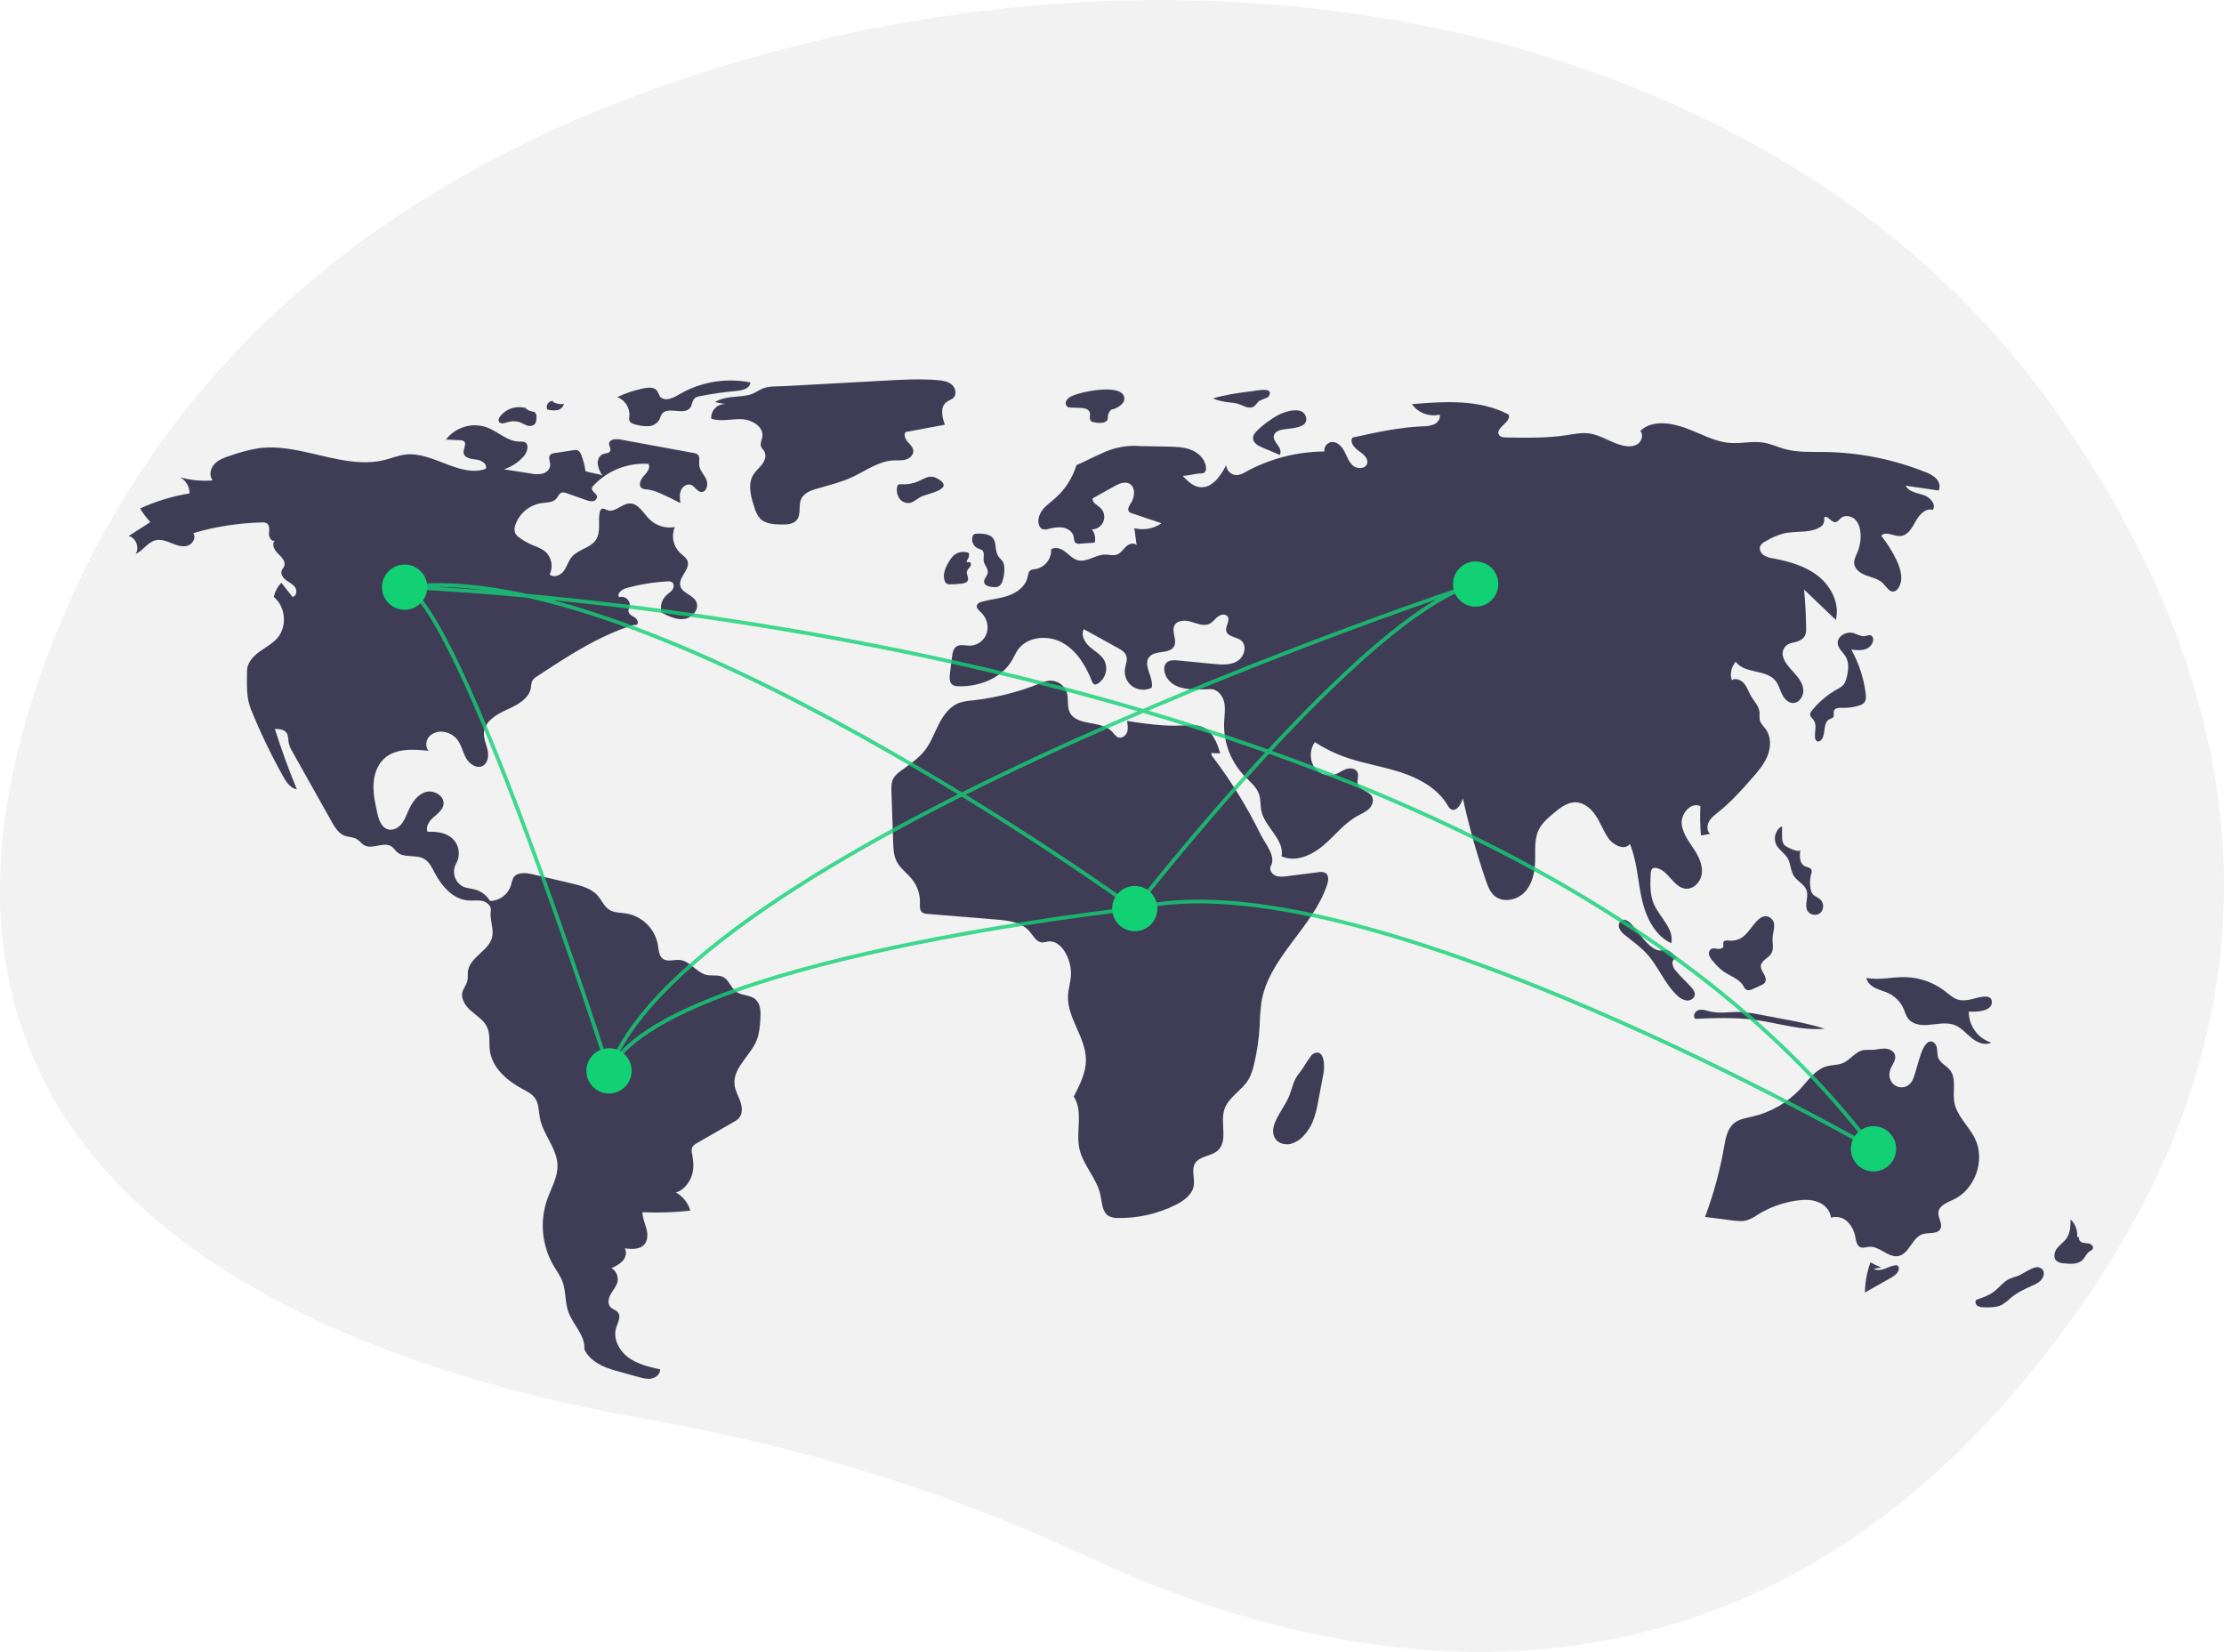
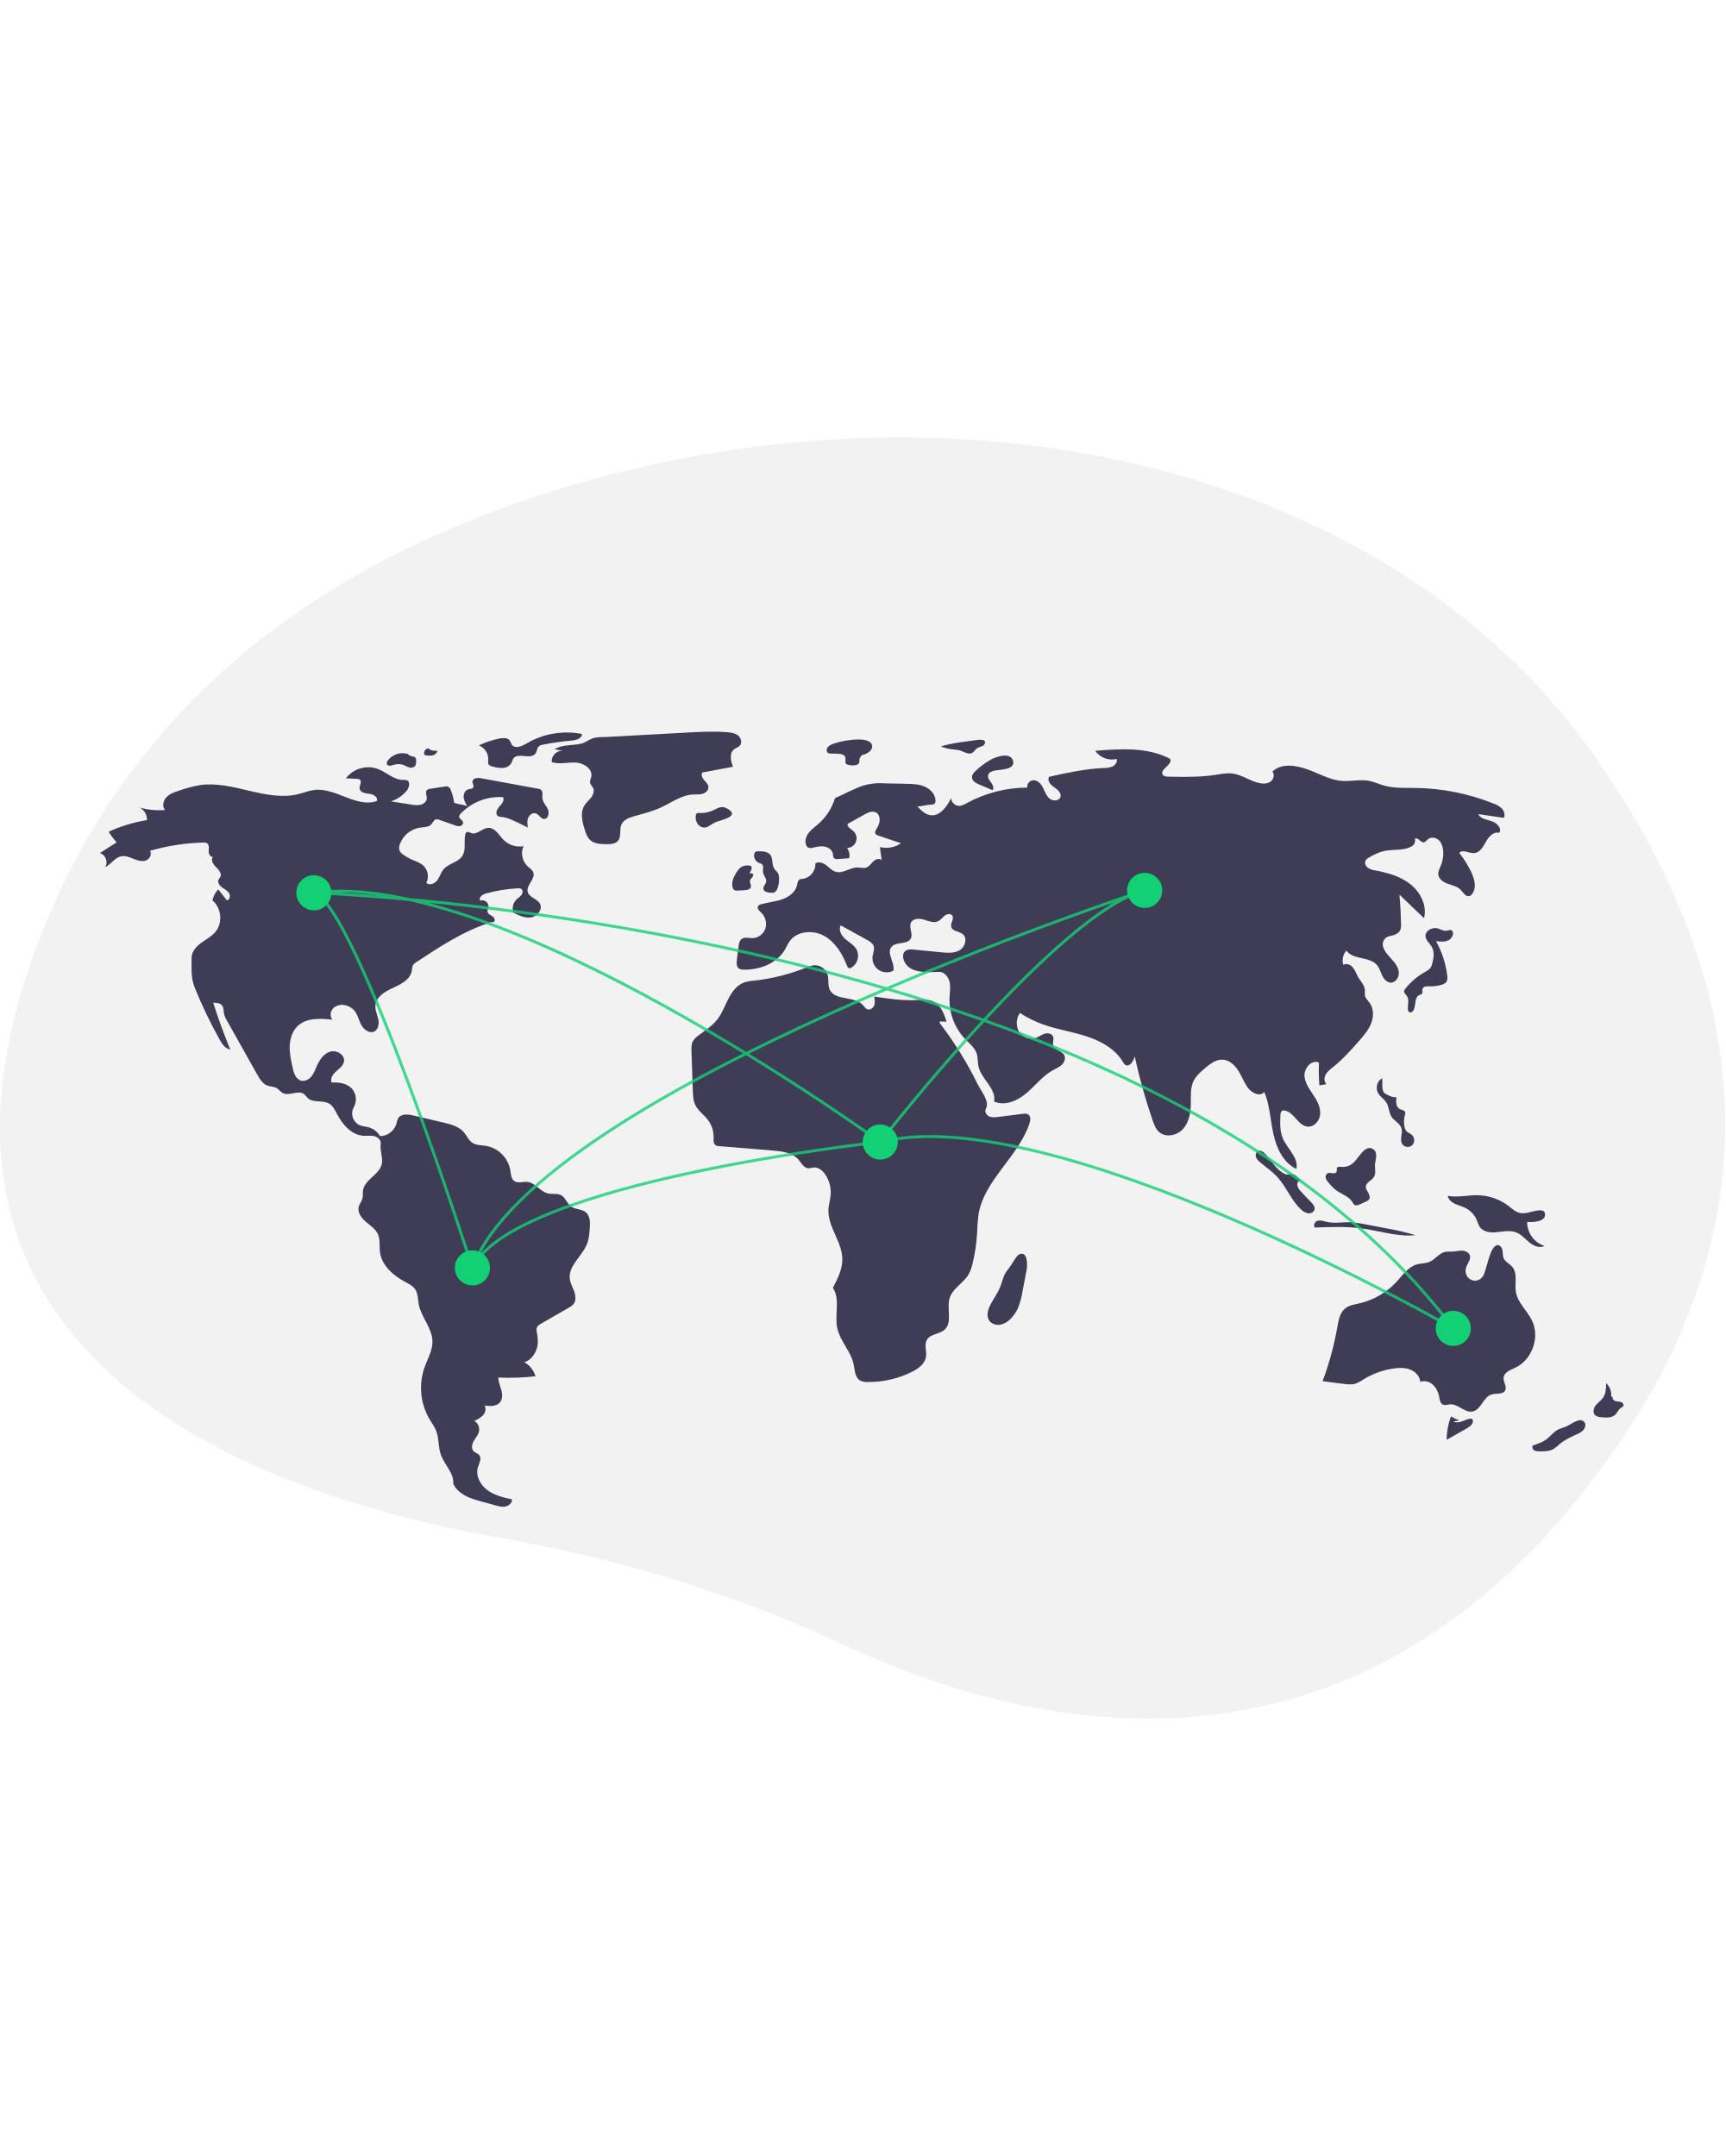
- <svg xmlns="http://www.w3.org/2000/svg" id="e37c00f5-ff96-45aa-87ea-1a24b78ba7bd" data-name="Layer 1" width="1176.606" height="873.979" viewBox="0 0 1176.606 873.979">
+ <svg xmlns="http://www.w3.org/2000/svg" id="e37c00f5-ff96-45aa-87ea-1a24b78ba7bd" data-name="Layer 1" width="240" height="300" viewBox="0 0 1176.606 873.979">
  <path d="M1095.664,225.463C962.121,39.632,680.019-35.748,402.58,45.439,255.907,88.36,114.487,174.358,44.402,340.88-80.881,638.554,182.167,733.624,354.172,763.924c83.172,14.651,161.507,39.263,233.089,72.771C716.045,896.979,944,950.398,1115.894,699.286,1240.482,517.28,1184.616,349.244,1095.664,225.463Z" transform="translate(-11.69692 -13.01074)" fill="#f2f2f2" />
  <path d="M321.429,262.228a34.385,34.385,0,0,0-2.248-8.605,3.895,3.895,0,0,0-1.98-2.439,4.08,4.08,0,0,0-1.965-.022l-10.087,1.544a3.867,3.867,0,0,0-2.302.894c-1.314,1.382-.02,3.607-.06,5.513-.045,2.143-1.95,3.883-4.015,4.459a15.177,15.177,0,0,1-6.38-.079l-14.105-2.192a23.256,23.256,0,0,0,10.671-7.121c1.856-2.199,2.844-6.304.161-7.345a6.585,6.585,0,0,0-2.45-.197c-6.391.05-11.419-5.286-17.402-7.533a19.241,19.241,0,0,0-21.655,6.455l7.514.362a3.335,3.335,0,0,1,2.001.534c1.647,1.353-.401,3.952-.169,6.07.301,2.752,3.956,3.34,6.711,3.619s6.25,2.517,4.925,4.948c-13.847,4.769-27.937-9.323-42.479-7.588-3.68.439-7.156,1.885-10.749,2.794-21.951,5.554-44.644-9.264-67.068-6.126a85.163,85.163,0,0,0-14.64,3.861c-3.052,1.002-6.235,2.085-8.453,4.409s-3.061,6.298-.961,8.729a49.126,49.126,0,0,1-17.216-1.636,9.645,9.645,0,0,1,4.959,8.5A102.145,102.145,0,0,0,85.821,282.014a44.073,44.073,0,0,0,5.416,7.215l-11.445,7.353c3.867.974,5.866,6.247,3.617,9.54,4.009-1.784,6.494-6.398,10.782-7.333,2.809-.613,5.667.536,8.331,1.616s5.593,2.126,8.352,1.316,4.793-4.387,3.04-6.666a142.719,142.719,0,0,1,36.253-5.664,4.547,4.547,0,0,1,2.746.521c1.598,1.109,1.178,3.504,1.092,5.447s1.429,4.497,3.165,3.621c-2.043,1.772-.297,5.108,1.664,6.971s4.323,4.434,3.123,6.858c-.313.633-.845,1.139-1.146,1.777-.89,1.884.523,4.081,2.189,5.332s3.707,2.126,4.864,3.858.632,4.765-1.438,5.007l-5.882-7.469a15.314,15.314,0,0,0-3.974,7.53c6.238,5.099,7.176,15.478,1.954,21.613-2.669,3.135-6.464,5.04-9.776,7.486s-6.377,5.928-6.369,10.045c.014,7.113-.567,13.721,2.099,20.316a312.966,312.966,0,0,0,16.99,35.447c1.681,3.006,3.853,6.301,7.258,6.819q-6.455-15.714-11.621-31.917c2.243.009,4.836.187,6.151,2.004,1.089,1.505.855,3.551,1.193,5.378a16.659,16.659,0,0,0,2.124,4.994L187.123,447.636c1.704,3.034,3.658,6.292,6.913,7.521,2.082.786,4.49.638,6.406,1.769,1.502.887,2.513,2.46,4.044,3.296,4.329,2.361,10.349-2.167,14.394.652,1.157.806,1.893,2.087,2.958,3.01,3.736,3.236,9.865,1.071,14.179,3.485,2.78,1.556,4.22,4.667,5.703,7.486,3.714,7.062,9.723,13.981,17.683,14.543,2.5.177,5.054-.297,7.498.259s4.85,2.689,4.457,5.164c-.673,4.244,1.424,8.891.861,13.151-1.026,7.76-12.032,11.169-12.978,18.939-.207,1.701.117,3.457-.288,5.122-.496,2.041-2.029,3.702-2.574,5.731-1.032,3.844,1.722,7.67,4.748,10.256s6.635,4.816,8.289,8.437c1.748,3.827.89,8.289,1.458,12.457,1.241,9.1,9.102,15.847,17.191,20.197,2.465,1.325,5.111,2.608,6.706,4.908,2.082,3.001,1.875,6.957,2.57,10.543,1.703,8.782,9.095,16.017,9.305,24.96.149,6.356-3.384,12.122-5.495,18.12a42.257,42.257,0,0,0,3.451,35.046c1.579,2.666,3.467,5.18,4.584,8.07,1.993,5.158,1.346,11.02,3.184,16.235,2.43,6.895,9.106,12.589,8.467,19.872,3.031,6.294,9.724,9.387,16.454,11.26l12.062,3.357c2.309.643,4.723,1.291,7.074.825s4.596-2.418,4.535-4.815c-5.915-1.334-12.019-2.752-16.895-6.357s-8.216-10.023-6.366-15.797c.858-2.678,2.683-5.769.948-7.982-.993-1.267-2.81-1.598-3.931-2.753-1.748-1.803-1.147-4.831.109-7.005s3.073-4.116,3.579-6.576a6.861,6.861,0,0,0-3.216-7.138,17.054,17.054,0,0,0,5.97-3.831c1.57-1.793,2.295-4.557,1.06-6.595,3.668.465,7.997.693,10.405-2.113,1.923-2.24,1.79-5.59,1.031-8.442s-2.044-5.624-2.084-8.575a156.267,156.267,0,0,0,25.353-.86,16.439,16.439,0,0,0-7.708-9.654c3.811-.645,7.282-5.207,8.486-8.879s.897-7.673.153-11.465a6.152,6.152,0,0,1-.114-3.004c.429-1.368,1.772-2.202,3.015-2.916l18.914-10.863a11.017,11.017,0,0,0,3.025-2.233c1.982-2.328,1.688-5.841.673-8.725s-2.64-5.595-3.031-8.627c-1.169-9.068,8.538-15.574,11.813-24.109,1.286-3.35,1.548-6.991,1.796-10.57.267-3.844.287-8.31-2.665-10.787-2.829-2.375-7.251-1.845-10.211-4.054-2.714-2.025-3.651-5.958-6.616-7.594-2.693-1.486-6.07-.541-9.065-1.239-5.274-1.23-8.592-7.308-13.978-7.871-3.039-.318-6.478,1.168-8.969-.602-2.195-1.559-2.283-4.694-2.7-7.353a20.536,20.536,0,0,0-16.575-16.628c-3.133-.502-6.544-.312-9.209-2.033-2.699-1.744-3.937-5.008-6.057-7.422-3.417-3.891-8.798-5.274-13.84-6.459l-20.506-4.821c-3.64-.856-8.332-1.31-10.286,1.879a14.738,14.738,0,0,0-1.217,3.827,11.85,11.85,0,0,1-11.144,8.388,13.179,13.179,0,0,0-7.772-6.013c-2.079-.579-4.305-.644-6.288-1.496a8.833,8.833,0,0,1-3.833-12.253,10.995,10.995,0,0,0-1.879-13.225c-3.487-3.131-8.532-3.887-13.207-3.574-1.225-2.672.823-5.687,3.03-7.629s4.886-3.851,5.366-6.751c.756-4.561-5.064-8.026-9.483-6.666s-7.24,5.652-9.104,9.883c-1.07,2.428-1.979,4.984-3.667,7.031s-4.405,3.513-6.975,2.856c-3.639-.93-5.044-5.253-5.849-8.921-1.081-4.922-2.167-9.912-1.941-14.946s1.923-10.203,5.635-13.61c6.049-5.553,15.328-5.009,23.491-4.123-1.929-2.173-1.452-5.835.612-7.881a8.96,8.96,0,0,1,8.121-1.995,11.191,11.191,0,0,1,6.291,3.762c2.32,2.828,2.979,6.647,4.733,9.857s5.696,5.948,8.923,4.226c2.787-1.488,3.23-5.353,2.536-8.435s-2.167-6.08-1.916-9.229c.479-6.01,6.709-9.627,12.206-12.102S291.737,382.615,292.608,376.65a10.73,10.73,0,0,1,.652-3.42,6.709,6.709,0,0,1,2.461-2.315c16.044-10.603,32.355-21.335,50.692-27.129.954-.301,1.066.034,2.038-.203,1.361-.786.459-2.962-.846-3.838s-3.048-1.549-3.379-3.085c-.243-1.129.422-2.238.595-3.381.425-2.807-2.933-5.399-5.541-4.276-1.473-1.951,1.442-4.217,3.798-4.866a103.15,103.15,0,0,1,21.67-3.54,3.903,3.903,0,0,1,2.466.419c1.231.853,1.074,2.808.201,4.025s-2.229,1.981-3.316,3.011a9.053,9.053,0,0,0-2.348,9.105c3.826,1.946,7.986,3.95,12.223,3.264s7.999-5.447,6.007-9.249c-1.855-3.541-7.426-4.34-8.384-8.221-1.122-4.544,5.31-8.585,3.862-13.035-.635-1.949-2.577-3.097-4.068-4.504a12.221,12.221,0,0,1-2.674-13.552,15.419,15.419,0,0,1-13.523-4.232c-3.234-3.264-5.815-8.414-10.408-8.267-4.215.134-7.845,5.051-11.786,3.551-.97-.369-1.992-1.12-2.931-.68a2.422,2.422,0,0,0-1.093,1.815c-1.002,4.788.721,10.244-1.888,14.382-2.84,4.503-9.409,5.127-12.852,9.187-1.869,2.204-2.593,5.174-4.311,7.498s-5.364,3.801-7.425,1.776a10.235,10.235,0,0,0-2.78-12.445,27.309,27.309,0,0,0-6.141-2.987,36.422,36.422,0,0,1-6.861-3.824,6.758,6.758,0,0,1-2.519-2.695,6.141,6.141,0,0,1,.172-4.262,17.426,17.426,0,0,1,13.867-11.494c2.745-.373,5.94-.242,7.756-2.333.961-1.107,1.465-2.78,2.861-3.229a4.219,4.219,0,0,1,2.641.325l10.245,3.606a7.191,7.191,0,0,0,3.65.604,2.474,2.474,0,0,0,2.14-2.6c-.327-1.701-2.945-2.518-2.707-4.234a2.827,2.827,0,0,1,.857-1.441,36.629,36.629,0,0,1,29.051-11.472c1.293,2.124-.752,4.639-2.454,6.452s-3.069,5.052-1.011,6.448a5.643,5.643,0,0,0,2.728.614,23.819,23.819,0,0,1,7.261,2.202q5.311,2.311,10.417,5.057c-.301-2.245-.588-4.609.263-6.708s3.269-3.745,5.381-2.928c2.036.788,3.079,3.483,5.248,3.73,2.893.329,4.034-3.944,2.826-6.593s-3.6-4.867-3.8-7.772c-.135-1.96.611-4.39-.954-5.576a4.26,4.26,0,0,0-1.847-.648l-39.084-7.192c-2.321-.427-5.674-.1-5.777,2.258-.057,1.316,1.118,2.618.597,3.828-.556,1.291-2.381,1.173-3.711,1.63-2.063.709-3.098,3.158-2.9,5.331a14.834,14.834,0,0,0,2.448,6.008C327.82,263.487,323.971,263.291,321.429,262.228Z" transform="translate(-11.69692 -13.01074)" fill="#3f3d56" />
  <path d="M290.244,229.051a12.656,12.656,0,0,0-13.902,4.164c-.644.847-1.184,2.015-.645,2.933.772,1.315,2.741.796,4.192.325a10.549,10.549,0,0,1,6.621-.158c1.363.468,2.581,1.295,3.95,1.745a3.978,3.978,0,0,0,4.056-.593c.939-.958.998-2.447 1-3.788a3.047,3.047,0,0,0-.776-2.504,3.981,3.981,0,0,0-1.796-.531,6.185,6.185,0,0,1-3.619-2.115" transform="translate(-11.69692 -13.01074)" fill="#3f3d56" />
  <path d="M304.337,225.127a3.22,3.22,0,0,0-3.112,4.534,13.05,13.05,0,0,0,5.203.339,4.447,4.447,0,0,0,3.637-3.334,8.372,8.372,0,0,1-5.928-1.132" transform="translate(-11.69692 -13.01074)" fill="#3f3d56" />
  <path d="M351.62,218.574a59.853,59.853,0,0,0-13.342,4.532,10.024,10.024,0,0,1,6.402,10.068,5.243,5.243,0,0,0,.061,2.489c.49,1.188,1.91,1.634,3.158,1.939a20.823,20.823,0,0,0,6.927.884,7.056,7.056,0,0,0,5.734-3.504,24.972,24.972,0,0,1,1.192-2.819c2.992-4.557,11.881.953,15.094-3.451,1.132-1.552,1.028-3.887,2.503-5.116a5.624,5.624,0,0,1,2.574-.982,180.731,180.731,0,0,1,19.548-2.784c3.109-.271,7.162-1.387,7.188-4.508a54.149,54.149,0,0,0-34.541,4.647c-3.85,1.929-8.943,5.985-12.652,3.429-1.389-.957-1.32-3.535-3.231-4.612C356.281,217.686,353.694,218.133,351.62,218.574Z" transform="translate(-11.69692 -13.01074)" fill="#3f3d56" />
  <path d="M389.919,225.736l5.497,1.056a7.124,7.124,0,0,0-7.413,7.72c5.148,1.72,10.761.046,16.184.275s11.733,4.102,10.807,9.451c-.28,1.617-1.214,3.233-.728,4.801.34,1.099,1.31,1.878,1.856,2.89,1.14,2.109.229,4.776-1.21,6.693s-3.374,3.446-4.637,5.483c-3.142,5.067-1.357,11.617.515,17.277a15.231,15.231,0,0,0,2.929,5.849c2.773,2.948,7.292,3.205,11.338,3.264,2.945.043,6.32-.103,8.182-2.385,2.432-2.979.731-7.628,2.332-11.125,1.454-3.176,5.159-4.538,8.515-5.504,6.149-1.77,12.416-3.275,18.229-5.949,7.219-3.32,13.965-8.495,21.899-8.922,2.226-.12,4.507.143,6.651-.467s4.181-2.464,4.019-4.687c-.139-1.9-1.746-3.294-3.002-4.726s-2.242-3.634-1.088-5.149l20.797-3.884c-1.474-4.017-2.623-9.309.765-11.924,1.222-.944,2.859-1.321,3.899-2.461,1.774-1.944.882-5.293-1.166-6.946s-4.816-2.037-7.438-2.255c-9.119-.757-18.29-.257-27.426.244q-26.79,1.468-53.58,2.937c-3.595.197-7.746-.104-11.044,1.123-2.792,1.038-4.776,2.945-7.969,3.614C401.739,223.264,395.252,222.427,389.919,225.736Z" transform="translate(-11.69692 -13.01074)" fill="#3f3d56" />
  <path d="M488.403,269.189a2.212,2.212,0,0,0-1.6.363,2.02,2.02,0,0,0-.521,1.234,8.149,8.149,0,0,0,1.184,5.832,5.711,5.711,0,0,0,5.228,2.506c2.475-.316,4.3-2.427,6.575-3.458,3.507-1.587,18.403-4.061,8.099-9.627-3.551-1.918-5.845-.225-8.644,1.039A19.669,19.669,0,0,1,488.403,269.189Z" transform="translate(-11.69692 -13.01074)" fill="#3f3d56" />
  <path d="M578.653,222.593a5.883,5.883,0,0,0-2.862,2.492,2.514,2.514,0,0,0,.943,3.335,3.752,3.752,0,0,0,1.404.223l4.892.146c2.078.062,4.674.505,5.233,2.508.415,1.487-.513,3.398.606,4.461a3.155,3.155,0,0,0,1.664.649,11.341,11.341,0,0,0,4.929.159c3.56-.955,1.689-3.127,2.81-5.062,1.715-2.96,1.418-1.168,4.441-2.864,2.232-1.253,5.116-3.525,3.253-6.718C602.727,216.368,583.434,220.208,578.653,222.593Z" transform="translate(-11.69692 -13.01074)" fill="#3f3d56" />
  <path d="M675.212,219.802l-2.841.379c-6.406.855-12.848,1.718-19.018,3.641a31.652,31.652,0,0,0,8.329,2.044,25.585,25.585,0,0,1,4.665.663c2.725.811,5.471,2.906,8.104,1.833,1.632-.665,2.165-2.365,3.517-3.266.934-.622,4.475-1.629,4.871-2.257C686.04,217.764,677.672,219.474,675.212,219.802Z" transform="translate(-11.69692 -13.01074)" fill="#3f3d56" />
  <path d="M687.686,232.713A53.277,53.277,0,0,0,677.203,240.39c-1.335,1.255-2.698,2.815-2.577,4.643.161,2.429,2.749,3.839,4.991,4.788l9.081,3.845c1.102-1.553.093-3.696-1.045-5.222s-2.492-3.291-1.989-5.128c.574-2.095,3.129-2.81,5.271-3.171,3.491-.588,12.907-.541,11.776-6.167C701.378,227.35,691.19,230.754,687.686,232.713Z" transform="translate(-11.69692 -13.01074)" fill="#3f3d56" />
  <path d="M685.86,607.84c-.865,2.503-.947,5.451.549,7.637,1.678,2.452,5.036,3.366,7.942,2.744a14.307,14.307,0,0,0,7.374-4.741,25.392,25.392,0,0,0,4.241-6.504,50.767,50.767,0,0,0,3.144-11.502l2.82-14.804c.63-3.309.606-13.452-5.475-10.147-1.661.903-5.508,8.031-7.249,10.053-3.138,3.643-3.553,7.178-5.205,11.592C691.931,597.695,687.773,602.303,685.86,607.84Z" transform="translate(-11.69692 -13.01074)" fill="#3f3d56" />
  <path d="M1007.042,683.597a44.332,44.332,0,0,1-5.778-2.751,48.707,48.707,0,0,0-2.929,15.965l13.616-7.705c2.048-1.159,4.37-2.769,4.326-5.123a1.621,1.621,0,0,0-.753-1.474,1.836,1.836,0,0,0-.955-.112c-2.019.168-3.86,1.162-5.764,1.853s-4.132,1.056-5.879.031" transform="translate(-11.69692 -13.01074)" fill="#3f3d56" />
  <path d="M1078.869,688.172a29.472,29.472,0,0,0-4.366,1.567c-3.125,1.59-5.25,4.609-8.062,6.703-2.691,2.004-5.93,3.104-9.11,4.174-.935.827-.506,2.492.51,3.218a6.315,6.315,0,0,0,3.596.808c3.303.073,6.784.105,9.677-1.491a30.518,30.518,0,0,0,4.556-3.616c3.383-2.823,7.446-4.685,11.467-6.485a13.162,13.162,0,0,0,3.997-2.39c2.527-2.49,2.705-6.331-.939-7.178C1087.251,682.798,1081.672,687.265,1078.869,688.172Z" transform="translate(-11.69692 -13.01074)" fill="#3f3d56" />
  <path d="M1110.605,667.441a11.359,11.359,0,0,0-3.475-9.307c-.037,3.428-.141,7.079-2.069,9.914-1.374,2.02-3.527,3.384-5.032,5.307s-2.173,4.973-.408,6.661a6.615,6.615,0,0,0,3.92,1.35c3.514.414,7.581.644,10.045-1.894,1.345-1.386,1.999-3.438,3.64-4.456a4.429,4.429,0,0,0,1.597-1.143c.677-1.077-.399-2.496-1.611-2.884s-2.547-.206-3.764-.574-2.335-1.738-1.71-2.846" transform="translate(-11.69692 -13.01074)" fill="#3f3d56" />
  <path d="M1054.2,541.77a15.795,15.795,0,0,1-5.636.332c-3.128-.575-5.563-2.933-8.088-4.866A35.677,35.677,0,0,0,1019.63,529.953c-6.863-.13-13.789,1.73-20.529.433.44,2.449,2.536,4.286,4.772,5.378s4.704,1.641,6.951,2.711a16.597,16.597,0,0,1,8.039,8.363c.724,1.689,1.179,3.528,2.275,5.003,2.241,3.015,6.488,3.677,10.236,3.43,4.887-.321,9.991-1.727,14.537.094,3.478,1.393,5.967,4.437,8.871,6.804s6.994,4.124,10.329,2.416a17.075,17.075,0,0,1-11.814-16.43c3.27.301,12.69.184,12.183-5.373C1065.05,538.072,1057.008,541.262,1054.2,541.77Z" transform="translate(-11.69692 -13.01074)" fill="#3f3d56" />
  <path d="M1011.417,580.087c.581-3.185,3.757-5.997,2.767-9.08-.684-2.132-3.156-3.184-5.394-3.237s-4.437.614-6.675.677a32.53,32.53,0,0,0-4.371.062c-4.442.73-7.181,5.387-11.367,7.042-2.546,1.007-5.406.814-8.053,1.51-6.01,1.58-9.813,7.259-14.014,11.838a50.011,50.011,0,0,1-25.384,14.804c-3.417.791-7.09,1.297-9.807,3.517-3.597,2.939-4.482,7.977-5.282,12.552a207.333,207.333,0,0,1-10.093,37.051l14.27,1.822c2.713.346,5.524.685,8.139-.118a23.628,23.628,0,0,0,5.353-2.852,53.442,53.442,0,0,1,20.879-7.537c3.737-.513,7.655-.607,11.162.782s6.516,4.539,6.809,8.3a8.767,8.767,0,0,1,8.762,2.131,15.231,15.231,0,0,1,4.183,8.351c.376,1.952.752,4.292,2.564,5.111,1.478.668,3.173-.051,4.79-.181,5.486-.439,10.039,5.958,15.432,4.857,5.784-1.181,7.203-9.843,12.846-11.578,3.241-.996,7.786.215,9.338-2.799,1.368-2.657-1.361-5.723-1.08-8.698.346-3.663,4.667-5.218,7.998-6.781,11.484-5.389,16.934-20.845,11.369-32.245-3.297-6.754-9.785-12.071-10.983-19.491-.922-5.709,1.329-12.366-2.311-16.859-1.852-2.286-4.987-3.548-6.088-6.275-.694-1.717-.415-3.665-.788-5.479s-1.956-3.711-3.747-3.241c-5.199,1.365-6.858,17.425-9.641,21.327C1018.77,591.302,1010.084,587.395,1011.417,580.087Z" transform="translate(-11.69692 -13.01074)" fill="#3f3d56" />
  <path d="M915.322,547.838c-1.777-.498-3.717-.989-5.419-.277s-2.696,3.211-1.33,4.451c10.688-.416,21.442-.83,32.04.622,12.21,1.672,24.294,5.815,36.558,4.596a186.054,186.054,0,0,0-21.326-4.949l-12.006-2.293a92.83,92.83,0,0,0-9.749-1.506C927.241,547.916,922.057,549.726,915.322,547.838Z" transform="translate(-11.69692 -13.01074)" fill="#3f3d56" />
  <path d="M926.023,510.612c-.887-.074-1.986-.138-2.445.625-.439.729.063,1.692-.172,2.509-.322,1.117-1.785,1.402-2.937,1.25s-2.398-.516-3.419.039a2.898,2.898,0,0,0-1.121,3.292,8.475,8.475,0,0,0,1.976,3.15,32.185,32.185,0,0,0,5.128,5.143c3.674,2.712,8.65,4.018,10.964,7.955a5.278,5.278,0,0,0,1.464,1.971c1.111.704,2.559.168,3.755-.378l4.192-1.915a4.762,4.762,0,0,0,1.96-1.333c.958-1.299.369-3.147-.434-4.547s-1.833-2.849-1.66-4.454c.308-2.862,3.987-3.956,5.5-6.405,1.525-2.468.532-5.648.708-8.544.206-3.387,2.334-7.792-1.09-10.323-2.91-2.151-5.691-.163-7.78,2.211C936.205,505.866,934.122,511.288,926.023,510.612Z" transform="translate(-11.69692 -13.01074)" fill="#3f3d56" />
  <path d="M951.468,460.009c1.431,2.74,4.415,4.376,5.975,7.044,1.692,2.893,1.499,6.63,3.334,9.434,1.883,2.877,5.672,4.404,6.728,7.675,1.153,3.572-1.463,7.913.622,11.034a4.632,4.632,0,0,0,6.794.624,4.984,4.984,0,0,0-.206-6.954c-1.234-1.126-3.007-1.612-4.038-2.927a6.141,6.141,0,0,1-1.046-2.546,16.669,16.669,0,0,1,.262-7.989,3.555,3.555,0,0,0,.201-2.09c-.464-1.349-2.29-1.444-3.572-2.07-2.911-1.421-2.841-5.53-2.332-8.729-.339,2.13-7.926-1.493-8.72-2.699-1.578-2.397-.719-7.02-1.032-9.669C951.032,451.791,949.718,456.659,951.468,460.009Z" transform="translate(-11.69692 -13.01074)" fill="#3f3d56" />
  <path d="M875.031,502.171c-1.4-1.568-3.51-3.208-5.387-2.262-1.432.721-1.826,2.703-1.265,4.205a9.257,9.257,0,0,0,3.055,3.642c3.913,3.227,8.126,6.139,11.539,9.89,6.108,6.713,9.344,15.77,15.987,21.954a8.967,8.967,0,0,0,5.034,2.724c1.935.18,4.109-1.059,4.331-2.99.183-1.591-.926-3.014-2.009-4.193-2.581-2.807-5.406-5.391-7.842-8.323a6.994,6.994,0,0,1-2.004-4.186c-.012-1.579,1.428-3.232,2.958-2.841-1.861-.476-3.241-3.576-5.972-4.159-2.282-.487-2.835.926-5.551-.239C882.724,513.172,878.659,506.233,875.031,502.171Z" transform="translate(-11.69692 -13.01074)" fill="#3f3d56" />
  <path d="M996.764,349.525a42.899,42.899,0,0,1-4.377-1.563c-3.847-1.155-8.936,1.673-8.423,5.656.341,2.647,2.804,4.431,4.164,6.727,2.017,3.404,1.479,7.722.419,11.535a9.017,9.017,0,0,1-1.455,3.282A11.116,11.116,0,0,1,983.644,377.64a46.103,46.103,0,0,0-13.49,11.46,3.303,3.303,0,0,0-.815,1.536c-.183,1.345,1.168,2.325,1.933,3.446,1.698,2.492.471,5.845.638,8.855a2.504,2.504,0,0,0,1.055,2.197c1.023.52,2.236-.363,2.791-1.368,1.841-3.335.454-8.687,3.907-10.295.653-.304,1.445-.432,1.881-1.006.691-.91.024-2.258.375-3.346.526-1.633,2.76-1.707,4.475-1.634a25.398,25.398,0,0,0,8.724-1.161,5.807,5.807,0,0,0,2.888-1.672c1.032-1.288.941-3.12.734-4.758a64.492,64.492,0,0,0-7.62-23.25c3.033.387,6.333.723,8.95-.858,1.466-.885,3.223-3.532,2.496-5.334C1001.418,347.603,999.341,350.001,996.764,349.525Z" transform="translate(-11.69692 -13.01074)" fill="#3f3d56" />
  <path d="M607.915,394.431c.363,1.947.72,3.997.082,5.871s-2.645,3.441-4.54,2.867c-1.471-.446-2.32-1.925-3.365-3.052-5.808-6.27-18.912-2.64-22.5-10.397-1.464-3.166-.469-6.959-1.468-10.301a9.169,9.169,0,0,0-9.285-6.308,19.08,19.08,0,0,0-5.343,1.595,134.727,134.727,0,0,1-35.401,8.854,29.087,29.087,0,0,0-6.802,1.238c-4.988,1.808-8.396,6.432-10.821,11.151s-4.216,9.827-7.468,14.019c-3.417,4.406-8.206,7.491-12.673,10.828a12.93,12.93,0,0,0-4.181,4.382c-.968,1.988-.914,4.301-.839,6.511l.913,26.844c.117,3.453.265,7.029,1.81,10.119,1.93,3.858,5.742,6.386,8.386,9.794a19.183,19.183,0,0,1,3.98,12.251c-.056,1.777-.233,3.879,1.151,4.995a5.062,5.062,0,0,0,2.83.814l36.312,2.972c6.387.523,13.466,1.382,17.637,6.249,1.968,2.297,3.549,5.6,6.564,5.846,1.293.106,2.551-.425,3.845-.528,3.263-.258,6.13,2.218,7.939,4.946a21.943,21.943,0,0,1,3.525,14.08c-.297,3.112-1.261,6.137-1.469,9.256-.791,11.868,9.269,22.179,9.464,34.071.115,6.995-3.206,13.531-6.444,19.733,5.225,7.916.947,18.457,3.027,27.711,1.974,8.78,9.294,15.653,11.118,24.465.835,4.034.883,8.998,4.441,11.076a10.122,10.122,0,0,0,5.025,1.006,66.242,66.242,0,0,0,30.165-6.867c4.399-2.183,8.957-5.441,9.725-10.291.62-3.911-1.364-8.286.655-11.693,2.379-4.015,8.473-3.697,11.974-6.784,5.679-5.008,1.251-14.56,3.551-21.773,2.068-6.484,9.187-9.929,12.716-15.748a27.986,27.986,0,0,0,2.955-8.009,114.243,114.243,0,0,0,3.007-20.426,122.436,122.436,0,0,1,.924-12.511c3.805-23.638,27.173-39.466,34.76-62.174.725-2.169,1.065-5.057-.864-6.284a5.525,5.525,0,0,0-3.674-.385l-16.739,2.11c-2.079.262-4.283.507-6.192-.356s-3.278-3.279-2.265-5.114c2.843-5.15-3.005-11.657-5.603-16.935a249.894,249.894,0,0,0-24.885-40.357,4.102,4.102,0,0,1-1.091-2.369l4.751.158c-1.604-5.754-4.25-12.051-9.841-14.156-3.15-1.186-6.639-.776-10-.592C627.764,397.358,617.443,395.904,607.915,394.431Z" transform="translate(-11.69692 -13.01074)" fill="#3f3d56" />
  <path d="M637.399,264.755c2.519,2.675,5.342,5.512,8.987,5.978,6.438.824,11.067-5.834,14.014-11.617a5.676,5.676,0,0,0,5.923,5.251,11.693,11.693,0,0,0,4.455-1.742,87.765,87.765,0,0,1,41.579-10.748,4.49,4.49,0,0,1,3.429-4.936c2.955-.586,5.618,1.969,7.043,4.624s2.315,5.731,4.58,7.718,6.65,1.9,7.545-.977c.859-2.762-2.019-5.118-4.409-6.746s-4.91-4.642-3.301-7.046c12.213-2.704,24.502-5.417,37-5.955a15.494,15.494,0,0,0,6.228-1.073c1.906-.935,3.421-3.058,2.908-5.119a14.104,14.104,0,0,1-14.718-5.552c17.341-1.431,35.785-2.651,51.153,5.509,1.844,3.959-7.555,7.253-5.04,10.824.802,1.139,2.409,1.272,3.802,1.298,10.679.198,21.421.393,31.98-1.22,3.859-.589,7.756-1.421,11.63-.943,6.453.796,11.972,5.101,18.32,6.505,2.584.571,5.481.591,7.659-.912s3.114-4.925,1.329-6.878c5.977-5.858,15.897-4.406,23.783-1.602s15.355,7.327,23.701,7.953c5.985.448,12.053-1.162,17.966-.138,3.716.643,7.175,2.296,10.807,3.312,6.869,1.921,14.136,1.515,21.268,1.608a149.022,149.022,0,0,1,53.106,10.553,15.789,15.789,0,0,1,5.904,3.488c1.573,1.685,2.376,4.303,1.318,6.351l-17.473-2.553c1.646,3.241,5.905,3.793,9.364,4.911s7.045,4.938,4.966,7.92c-3.748-1.193-7.144,2.554-9.037,6.001s-4.2,7.576-8.127,7.786c-3.517.188-7.77-2.806-10.062-.133a68.629,68.629,0,0,1,8.085,12.927c2.265,4.718,3.878,10.663.817,14.908a3.864,3.864,0,0,1-2.066,1.602c-2.5.633-4.124-2.425-5.917-4.279-2.259-2.336-5.676-2.997-8.735-4.093s-6.282-3.25-6.521-6.491c-.149-2.016.916-3.891,1.7-5.754a22.17,22.17,0,0,0,1.684-9.944c-.172-2.735-.939-5.581-2.903-7.492s-5.356-2.517-7.465-.767c-.984.817-1.773,2.123-3.05,2.172-2.258.086-3.991-3.85-5.808-2.506a6.172,6.172,0,0,1-.839,4.128c-5.421,4.714-13.748,2.72-20.736,4.385a38.921,38.921,0,0,0-9.461,4.132,6.087,6.087,0,0,0-2.704,2.27c-.872,1.695.089,3.866,1.627,4.993a12.917,12.917,0,0,0,5.365,1.831c8.52,1.614,17.163,4.111,23.889,9.583s11.137,14.518,9.009,22.924l-16.801-16.054q.957,10.111,1.086,20.277a9.116,9.116,0,0,1-.533,3.9c-1.198,2.645-4.444,3.536-7.289,4.12a5.709,5.709,0,0,0-4.383,7.315c1.011,3.294,3.531,5.863,5.838,8.422s4.578,5.468,4.88,8.9-2.288,7.302-5.725,7.063c-2.606-.181-4.539-2.514-5.651-4.878s-1.773-4.997-3.443-7.006c-5.055-6.08-16.409-3.475-20.937-9.956a10.241,10.241,0,0,0-2.118,9.746c2.107-1.319,4.991-.093,6.574,1.823s2.33,4.373,3.573,6.525c1.677,2.904,4.347,5.479,4.581,8.825a28.845,28.845,0,0,0,.064,3.795c.416,2.027,2.129,3.483,3.317,5.177,2.764,3.943,2.628,9.359.846,13.833s-4.983,8.212-8.153,11.836c-5.538,6.33-11.189,12.623-17.754,17.88-1.873,1.5-3.873,2.975-5.039,5.072s-1.227,5.041.566,6.636c-1.283.064-3.584.695-4.866.759a113.141,113.141,0,0,1-.293-15.477c-5.063-2.431-10.514,4.079-9.86,9.657s4.688,10.054,7.56,14.88c2.1,3.529,3.662,7.644,2.96,11.69s-4.313,7.779-8.405,7.423c-6.508-.568-9.23-9.91-15.674-10.979a2.633,2.633,0,0,0-1.696.168c-.957.525-1.123,1.805-1.177,2.895-.264,5.349-.492,10.911,1.596,15.843,3.055,7.215,10.946,13.275,9.291,20.933-8.918-4.145-13.554-14.146-15.66-23.752s-2.456-19.691-6.23-28.772c-2.865,3.673-8.888.637-11.507-3.216-2.482-3.653-4.01-7.878-6.419-11.581s-6.097-7.017-10.509-7.221c-4.625-.213-8.637,2.961-12.165,5.96-2.901,2.466-5.879,5.029-7.575,8.439-2.468,4.961-1.822,10.809-1.941,16.349-.129,5.989-1.398,12.307-5.479,16.691s-11.615,5.911-16.117,1.96c-2.35-2.063-3.488-5.145-4.502-8.103A396.684,396.684,0,0,1,785.596,435.269c-.756,3.36-3.707,7.692-6.526,5.712a5.844,5.844,0,0,1-1.504-1.937c-5.258-8.912-14.996-14.258-24.835-17.463s-20.191-4.7-29.92-8.223a75.787,75.787,0,0,1-15.521-7.731,12.207,12.207,0,0,0-.746,12.487c2.158,3.822,7.042,6.033,11.223,4.697,2.16-.69,3.985-2.19,6.129-2.931s5.021-.377,5.958,1.688c.897,1.977-.459,4.368.214,6.432,1.025,3.144,5.766,3.386,7.424,6.247,1.234,2.128.219,4.955-1.543,6.672s-4.111,2.66-6.261,3.855c-6.976,3.879-11.937,10.502-18.034,15.654s-14.699,8.914-21.965,5.609c1.732-8.77-8.715-15.209-10.637-23.939-.633-2.874-.305-5.926-1.208-8.726-1.308-4.054-4.905-6.842-7.856-9.915a38.912,38.912,0,0,1-10.673-28.31c.159-3.608.822-7.275 0-10.792s-3.734-6.921-7.342-6.762c-8.241.364-18.623.977-22.947-6.048-1.543-2.507-2.215-6.18.016-8.101,1.574-1.355,3.897-1.227,5.964-1.024l18.568,1.827c4.343.427,9.037.78,12.764-1.491s5.342-8.297,1.891-10.968c-2.521-1.952-7.039-1.846-7.772-4.949-.61-2.584,2.25-5.517.705-7.677-1.108-1.549-3.598-1.119-5.108.042s-2.604,2.859-4.293,3.738c-2.963,1.542-6.503.074-9.691-.923s-7.461-1.082-9.007,1.879c-1.729,3.311,1.534,7.65-.182,10.968-2.269,4.387-9.953,1.889-13.139,5.663-3.656,4.33,2.488,10.786,1.255,16.318a10.158,10.158,0,0,1-10.007-.562,9.72,9.72,0,0,1-4.201-9.051c.305-2.488,1.603-5.028.733-7.38-.703-1.901-2.612-3.033-4.386-4.013l-18.044-9.971c-1.675,3.108.443,6.96,3.091,9.295s5.967,4.092,7.707,7.164a9.404,9.404,0,0,1-3.539,12.398,2.171,2.171,0,0,1-1.789.312,2.495,2.495,0,0,1-1.16-1.56c-3.184-8.147-7.964-16.18-15.606-20.436s-18.623-3.381-23.634,3.789c-1.19,1.703-1.989,3.644-3.026,5.444-5.509,9.565-17.319,14.095-28.354,13.799a5.63,5.63,0,0,1-3.093-.727c-1.783-1.232-1.703-3.845-1.43-5.995l1.158-9.124c.233-1.832.57-3.857,2.02-5.001,2.044-1.612,4.993-.595,7.596-.632a9.627,9.627,0,0,0,8.738-6.744,10.849,10.849,0,0,0-3.02-10.789c-1.193-1.121-2.795-2.528-2.164-4.039a3.339,3.339,0,0,1,2.342-1.577c4.676-1.358,9.617-1.714,14.215-3.316s9.057-4.88,10.146-9.626c.334-1.454.486-3.216,1.792-3.937a5.374,5.374,0,0,1,2.071-.423,10.078,10.078,0,0,0,8.644-10.506c2.204-1.54,5.291-.407,7.423,1.231s4.014,3.801,6.608,4.507c4.834,1.316,9.506-2.964,14.516-2.984,2.107-.008,4.288.737,6.27.022,2.009-.724,3.209-2.724,4.751-4.202s4.248-2.379,5.672-.787l-1.213-8.982a17.658,17.658,0,0,0,14.371-2.598l-15.672-5.295a3.407,3.407,0,0,1-1.466-.784c-1.139-1.227-.008-3.139.919-4.533,2.216-3.336,2.589-8.832-1.056-10.493-2.488-1.134-5.344.227-7.732,1.559L589.752,276.674c-.363,2.174,2.295,3.407,3.943,4.871a6.611,6.611,0,0,1-4.311,11.552,8.238,8.238,0,0,1,1.471,6.984l-7.696.554a3.334,3.334,0,0,1-2.496-.487c-.823-.731-.712-2.012-.902-3.096-.46-2.617-3.023-4.451-5.638-4.921s-5.291.133-7.88.728a4.703,4.703,0,0,1-3.387-.078,3.382,3.382,0,0,1-1.34-1.691c-1.135-2.753-.074-5.988,1.749-8.342s4.32-4.075,6.561-6.035a38.243,38.243,0,0,0,11.371-17.638c4.237-1.775,8.623-4.187,12.86-5.962a39.35,39.35,0,0,1,21.151-4.098l14.348.274c4.248.081,8.611.185,12.539,1.805s7.379,5.122,7.651,9.362a2.874,2.874,0,0,1-.92,2.627,3.39,3.39,0,0,1-1.814.409C643.05,263.629,641.361,264.616,637.399,264.755Z" transform="translate(-11.69692 -13.01074)" fill="#3f3d56" />
  <path d="M523.036,309.723a4.198,4.198,0,0,0,1.145-4.223,7.853,7.853,0,0,0-8.132,1.536,13.71,13.71,0,0,0-2.179,2.88c-1.885,3.076-3.553,6.75-2.46,10.189a2.894,2.894,0,0,0,1.325,1.812,3.482,3.482,0,0,0,1.544.242,51.761,51.761,0,0,0,6.214-.382c1.266-.155,2.737-.512,3.226-1.69.643-1.548-.914-3.301-.46-4.915a5.369,5.369,0,0,1,1.326-1.899,2.51,2.51,0,0,0,.782-2.107c-.183-.757-1.343-1.187-1.76-.529" transform="translate(-11.69692 -13.01074)" fill="#3f3d56" />
  <path d="M533.806,295.759a17.385,17.385,0,0,0-5.631-.354,2.455,2.455,0,0,0-1.2.273,2.002,2.002,0,0,0-.739,1.071,5.319,5.319,0,0,0,3.097,6.519,6.655,6.655,0,0,1,1.92.772c1.593,1.236.577,3.761.879,5.754.339,2.238,2.505,4.116,2.108,6.345-.313,1.755-2.188,3.146-1.886,4.903.316,1.841,2.652,2.394,4.514,2.541a5.677,5.677,0,0,0,3.198-.367,4.952,4.952,0,0,0,2.018-2.922,18.729,18.729,0,0,0,.944-7.052,6.687,6.687,0,0,0-.795-3.113,17.378,17.378,0,0,0-1.858-2.128C536.806,303.852,540.562,297.663,533.806,295.759Z" transform="translate(-11.69692 -13.01074)" fill="#3f3d56" />
  <path d="M1002.867,620.795S729.666,463.972,612.049,493.686c0,0-249.265,26.825-278.154,85.84,0,0-79.237-247.615-108.125-255.868" transform="translate(-11.69692 -13.01074)" fill="none" stroke="#12d175" stroke-miterlimit="10" stroke-width="2" opacity="0.8" />
  <path d="M333.895,579.526C379.704,457.369,792.395,322.007,792.395,322.007,733.793,336.864,612.049,493.686,612.049,493.686S354.53,306.324,225.77,323.657c0,0,567.037,18.571,777.097,297.137" transform="translate(-11.69692 -13.01074)" fill="none" stroke="#12d175" stroke-miterlimit="10" stroke-width="2" opacity="0.8" />
  <circle cx="214.074" cy="310.647" r="11.968" fill="#12d175" />
  <circle cx="322.199" cy="566.515" r="11.968" fill="#12d175" />
  <circle cx="780.698" cy="308.996" r="11.968" fill="#12d175" />
  <circle cx="991.171" cy="607.784" r="11.968" fill="#12d175" />
  <circle cx="600.352" cy="480.675" r="11.968" fill="#12d175" />
</svg>
